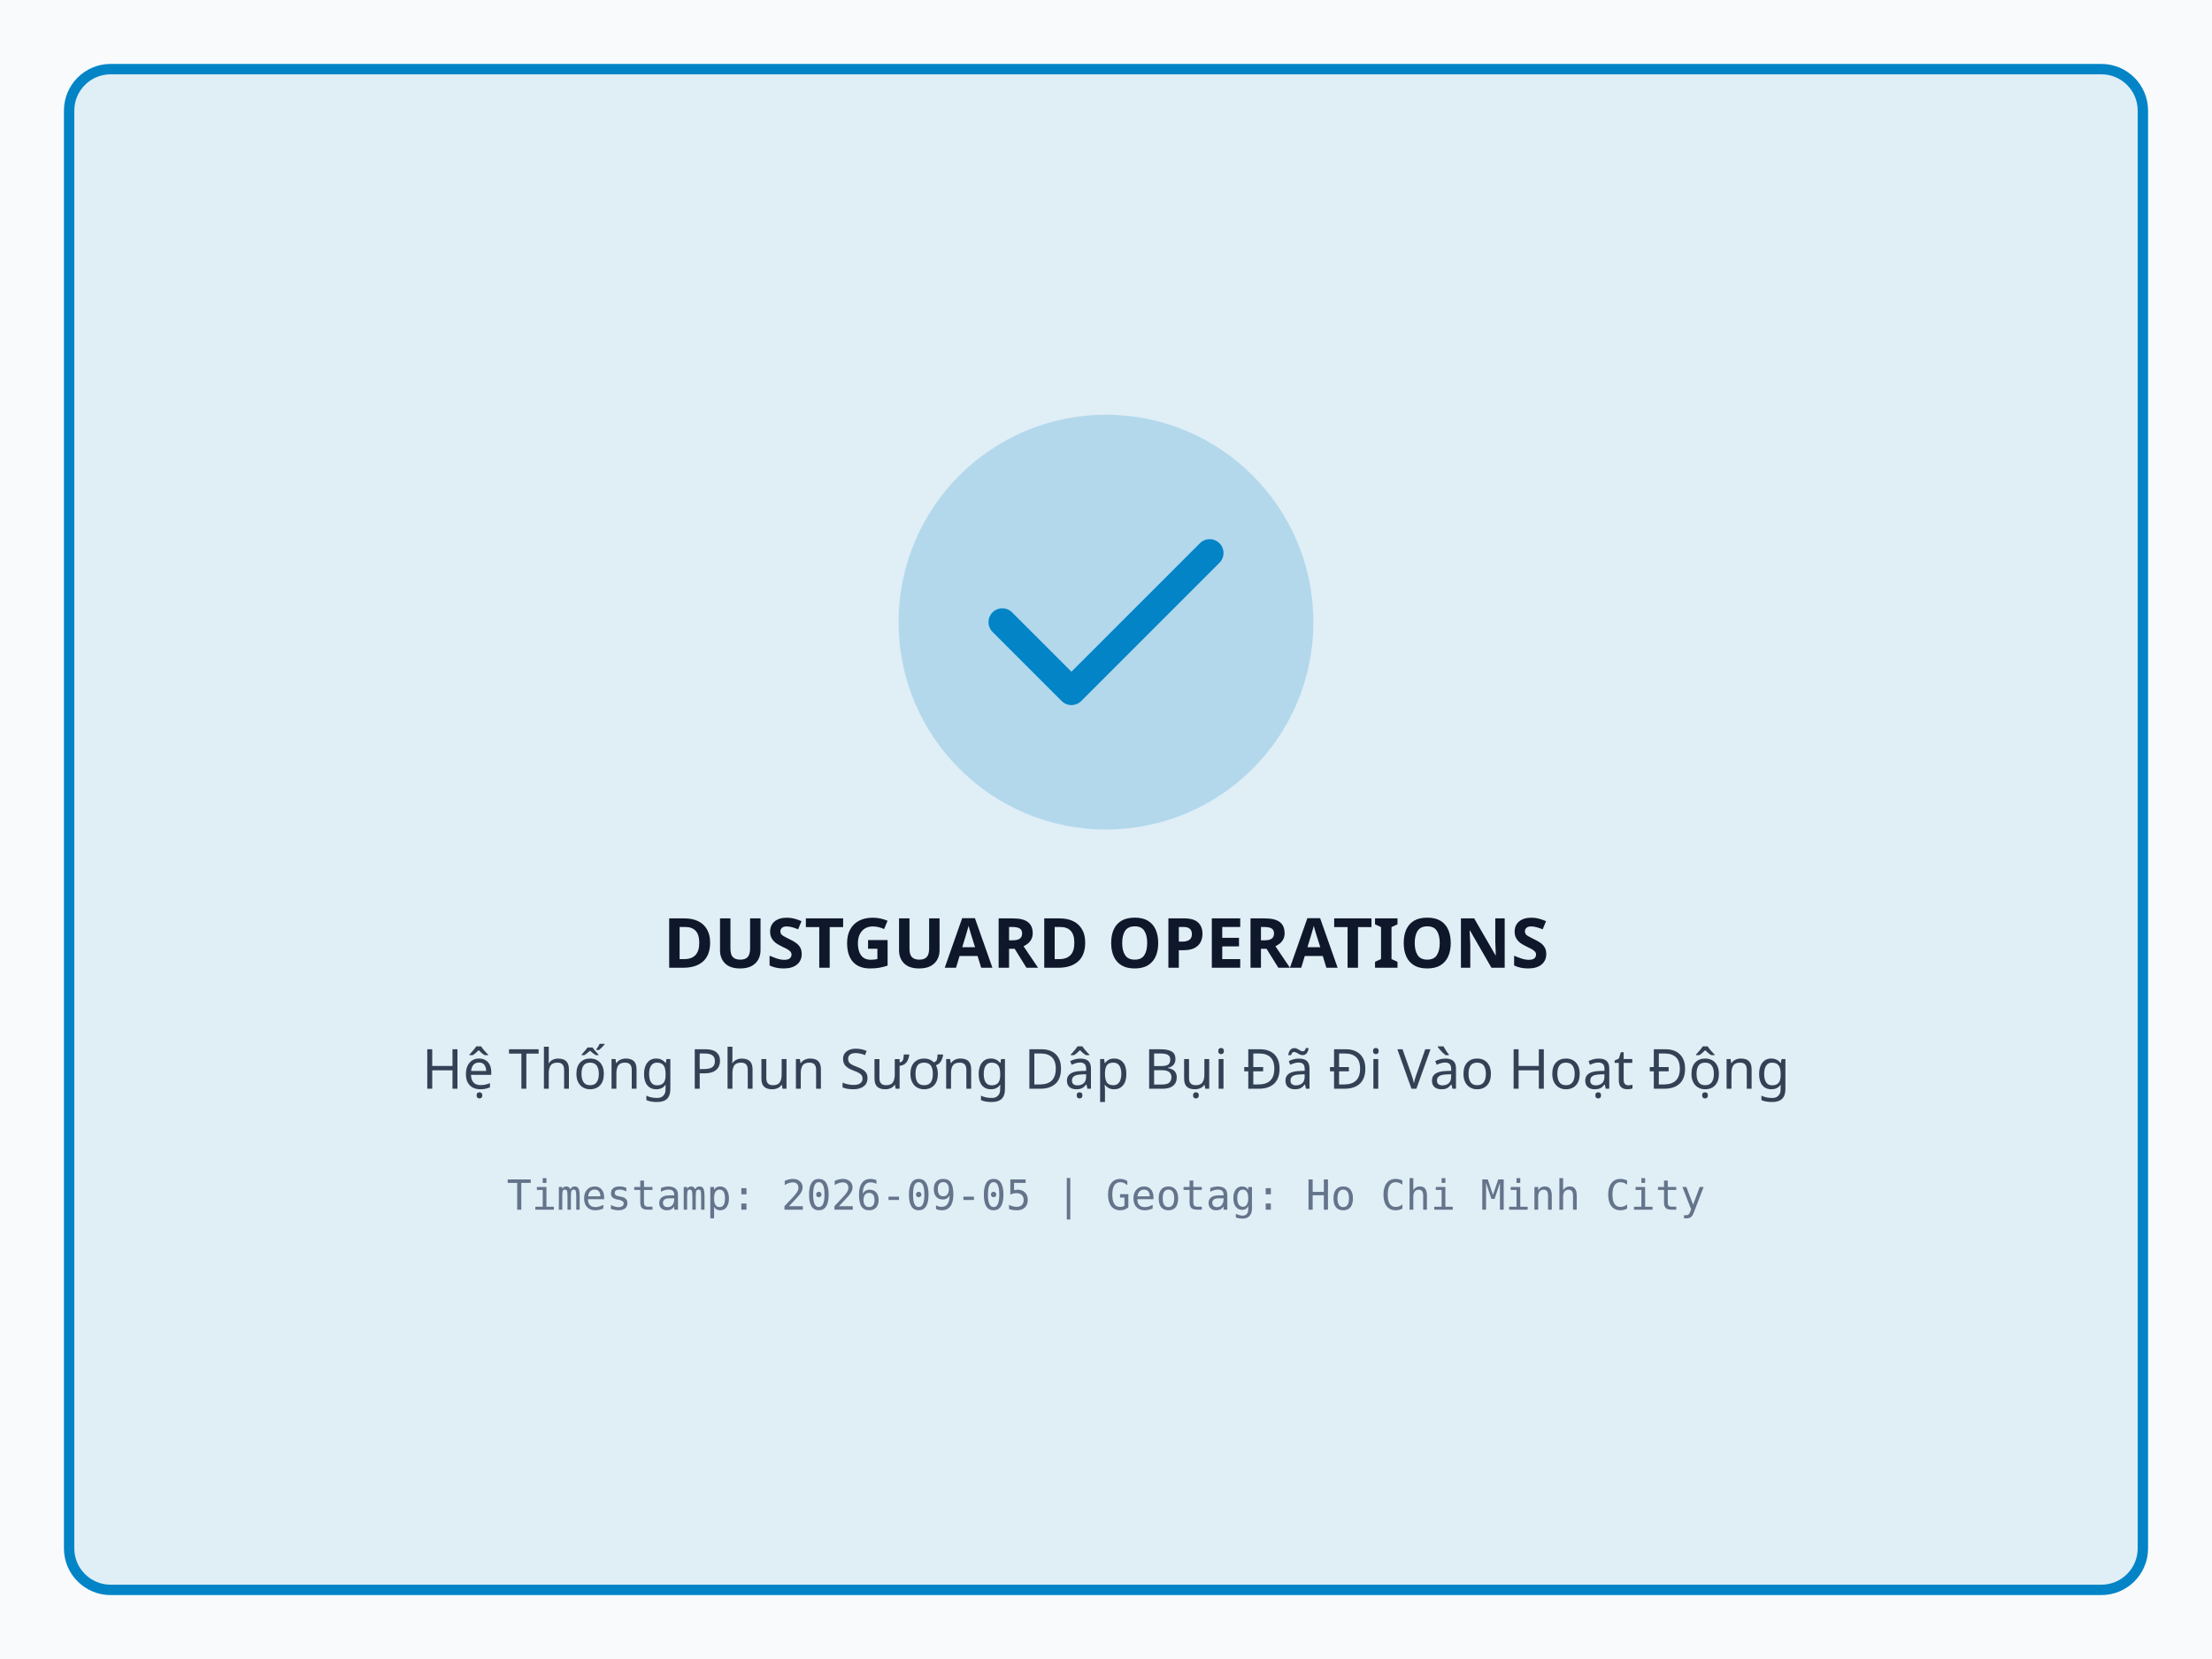
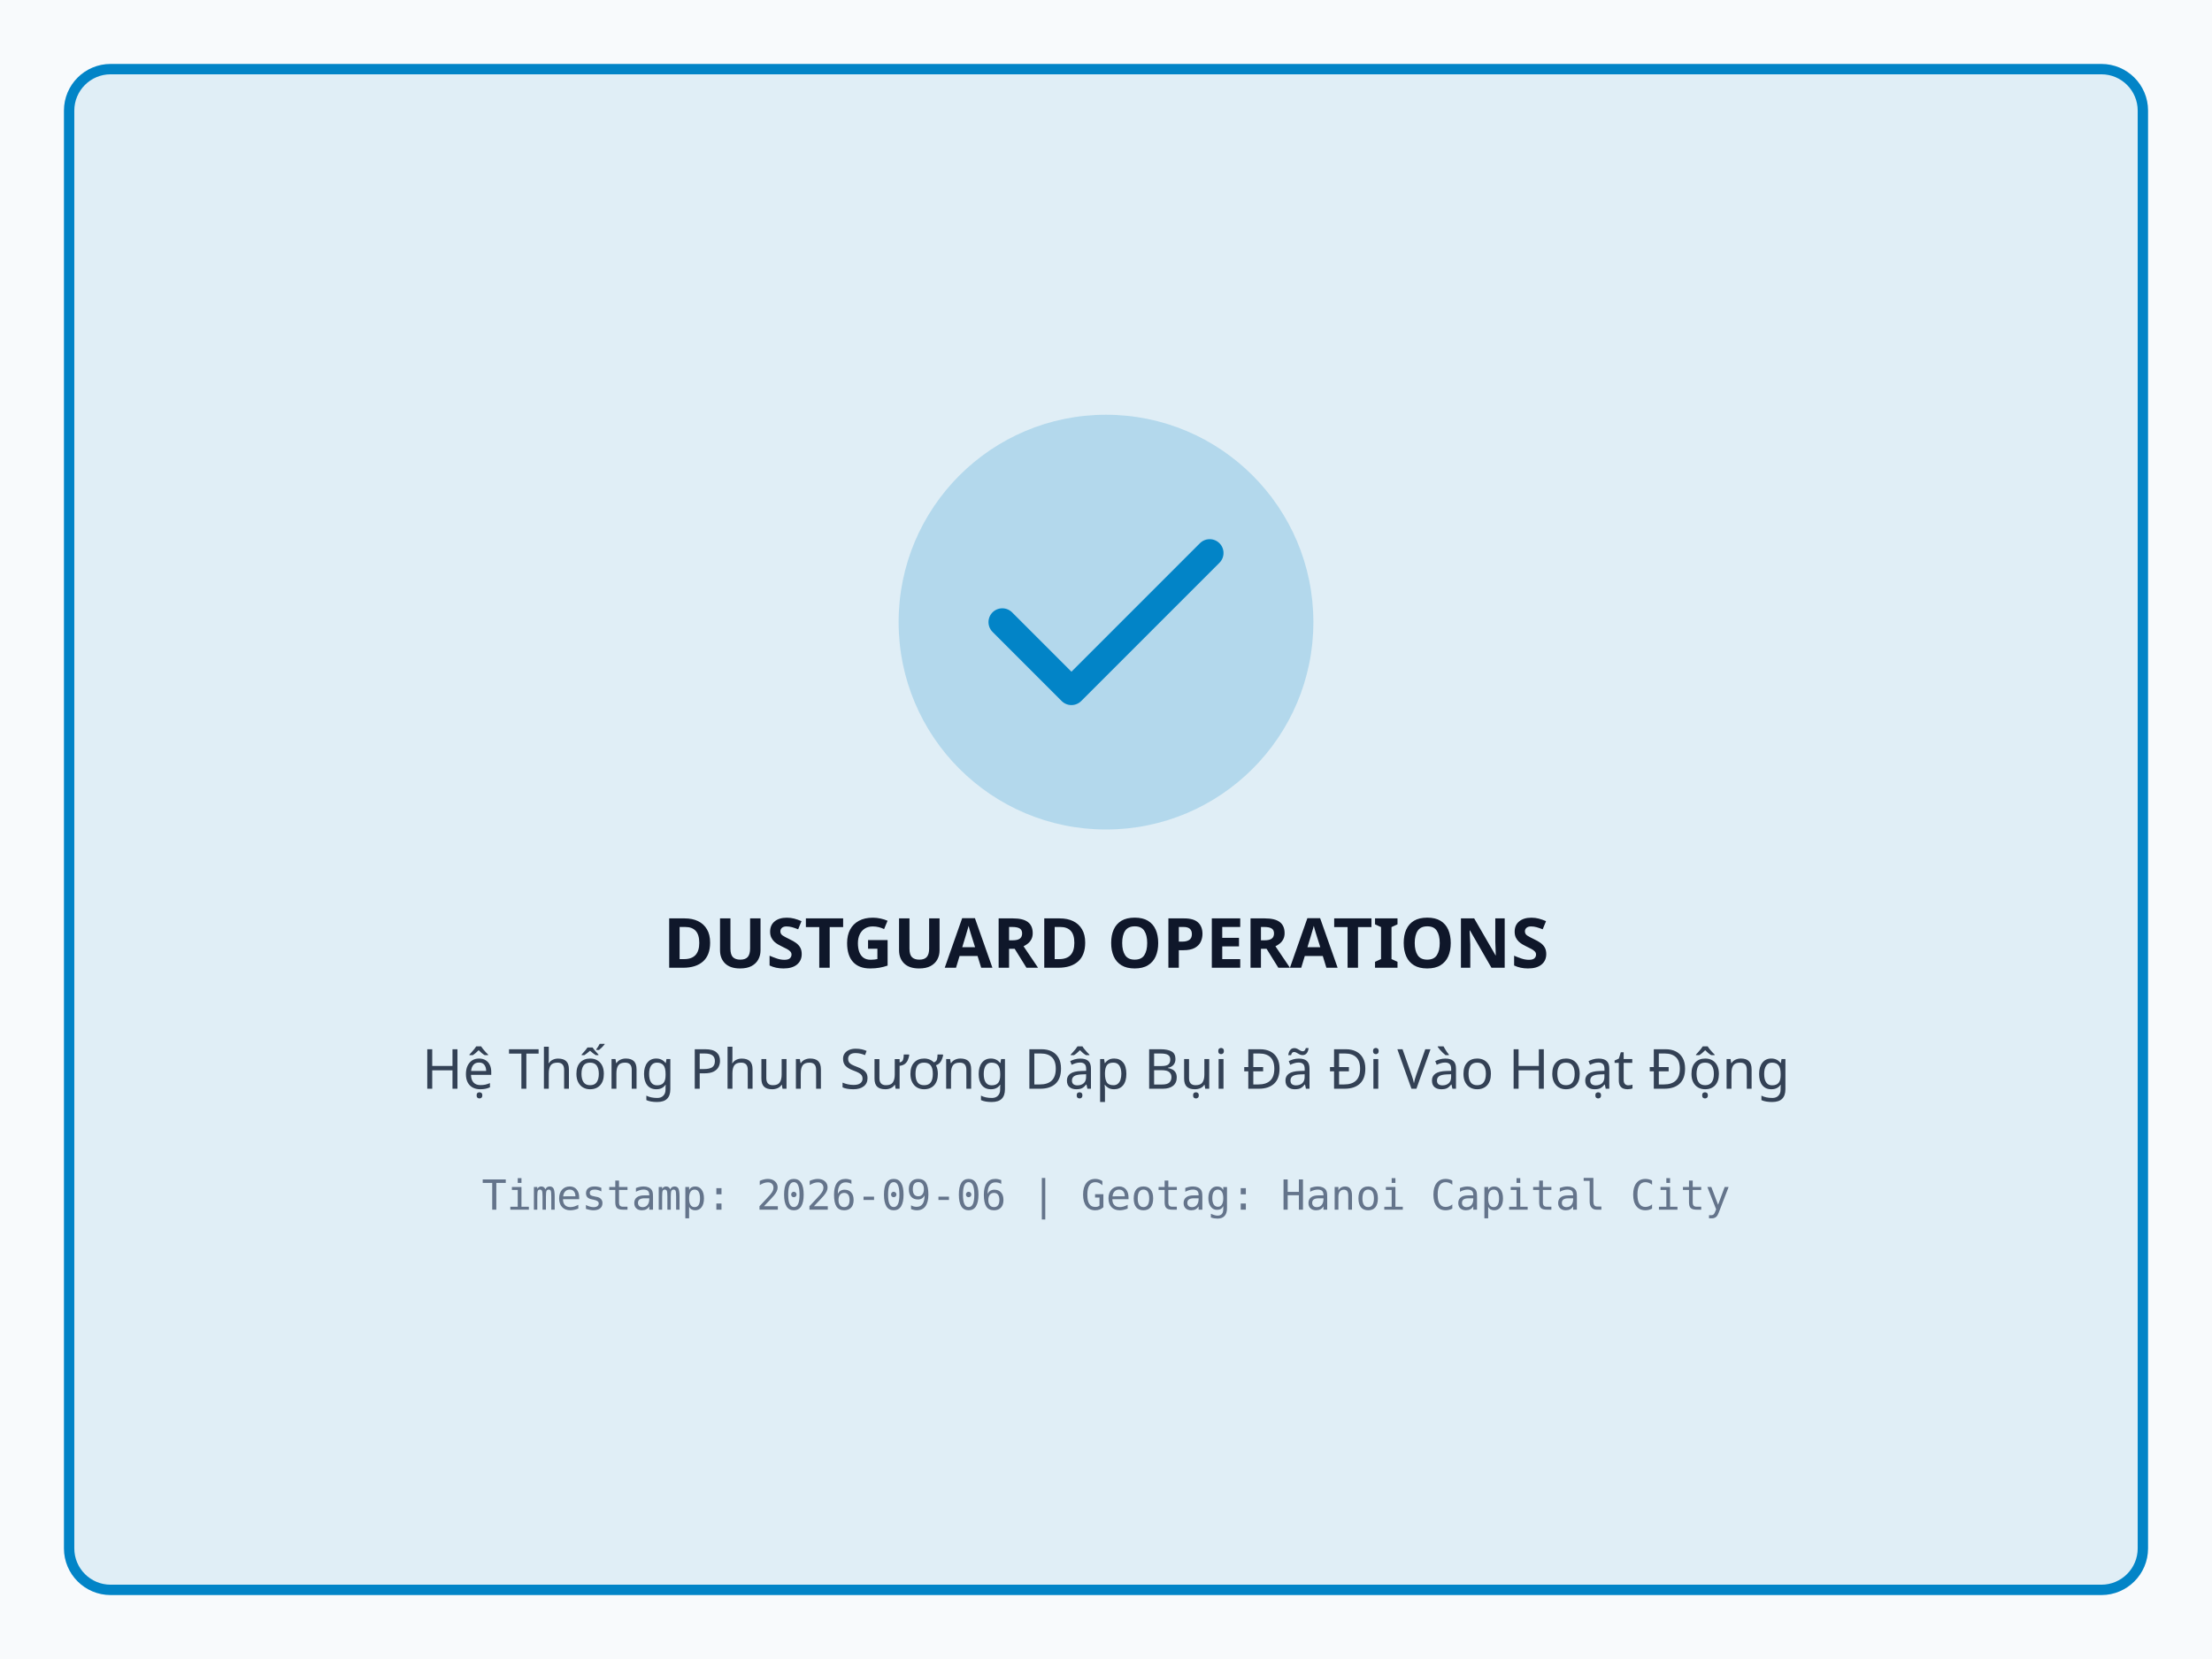
<svg xmlns="http://www.w3.org/2000/svg" width="640" height="480" viewBox="0 0 640 480">
  <rect width="640" height="480" fill="#f8fafc" />
  <rect x="20" y="20" width="600" height="440" rx="12" fill="#0284c7" fill-opacity="0.1" stroke="#0284c7" stroke-width="3" />
  <circle cx="320" cy="180" r="60" fill="#0284c7" fill-opacity="0.2" />
  <path d="M290 180 L310 200 L350 160" stroke="#0284c7" stroke-width="8" stroke-linecap="round" stroke-linejoin="round" fill="none" />
  <text x="320" y="280" font-family="sans-serif" font-size="20" font-weight="bold" fill="#0f172a" text-anchor="middle">DUSTGUARD OPERATIONS</text>
  <text x="320" y="315" font-family="sans-serif" font-size="16" fill="#334155" text-anchor="middle">Hệ Thống Phun Sương Dập Bụi Đã Đi Vào Hoạt Động</text>
-   <text x="320" y="350" font-family="monospace" font-size="12" fill="#64748b" text-anchor="middle">Timestamp: 2026-09-05 | Geotag: Ho Chi Minh City</text>
+   <text x="320" y="350" font-family="monospace" font-size="12" fill="#64748b" text-anchor="middle">Timestamp: 2026-09-06 | Geotag: Hanoi Capital City</text>
</svg>
